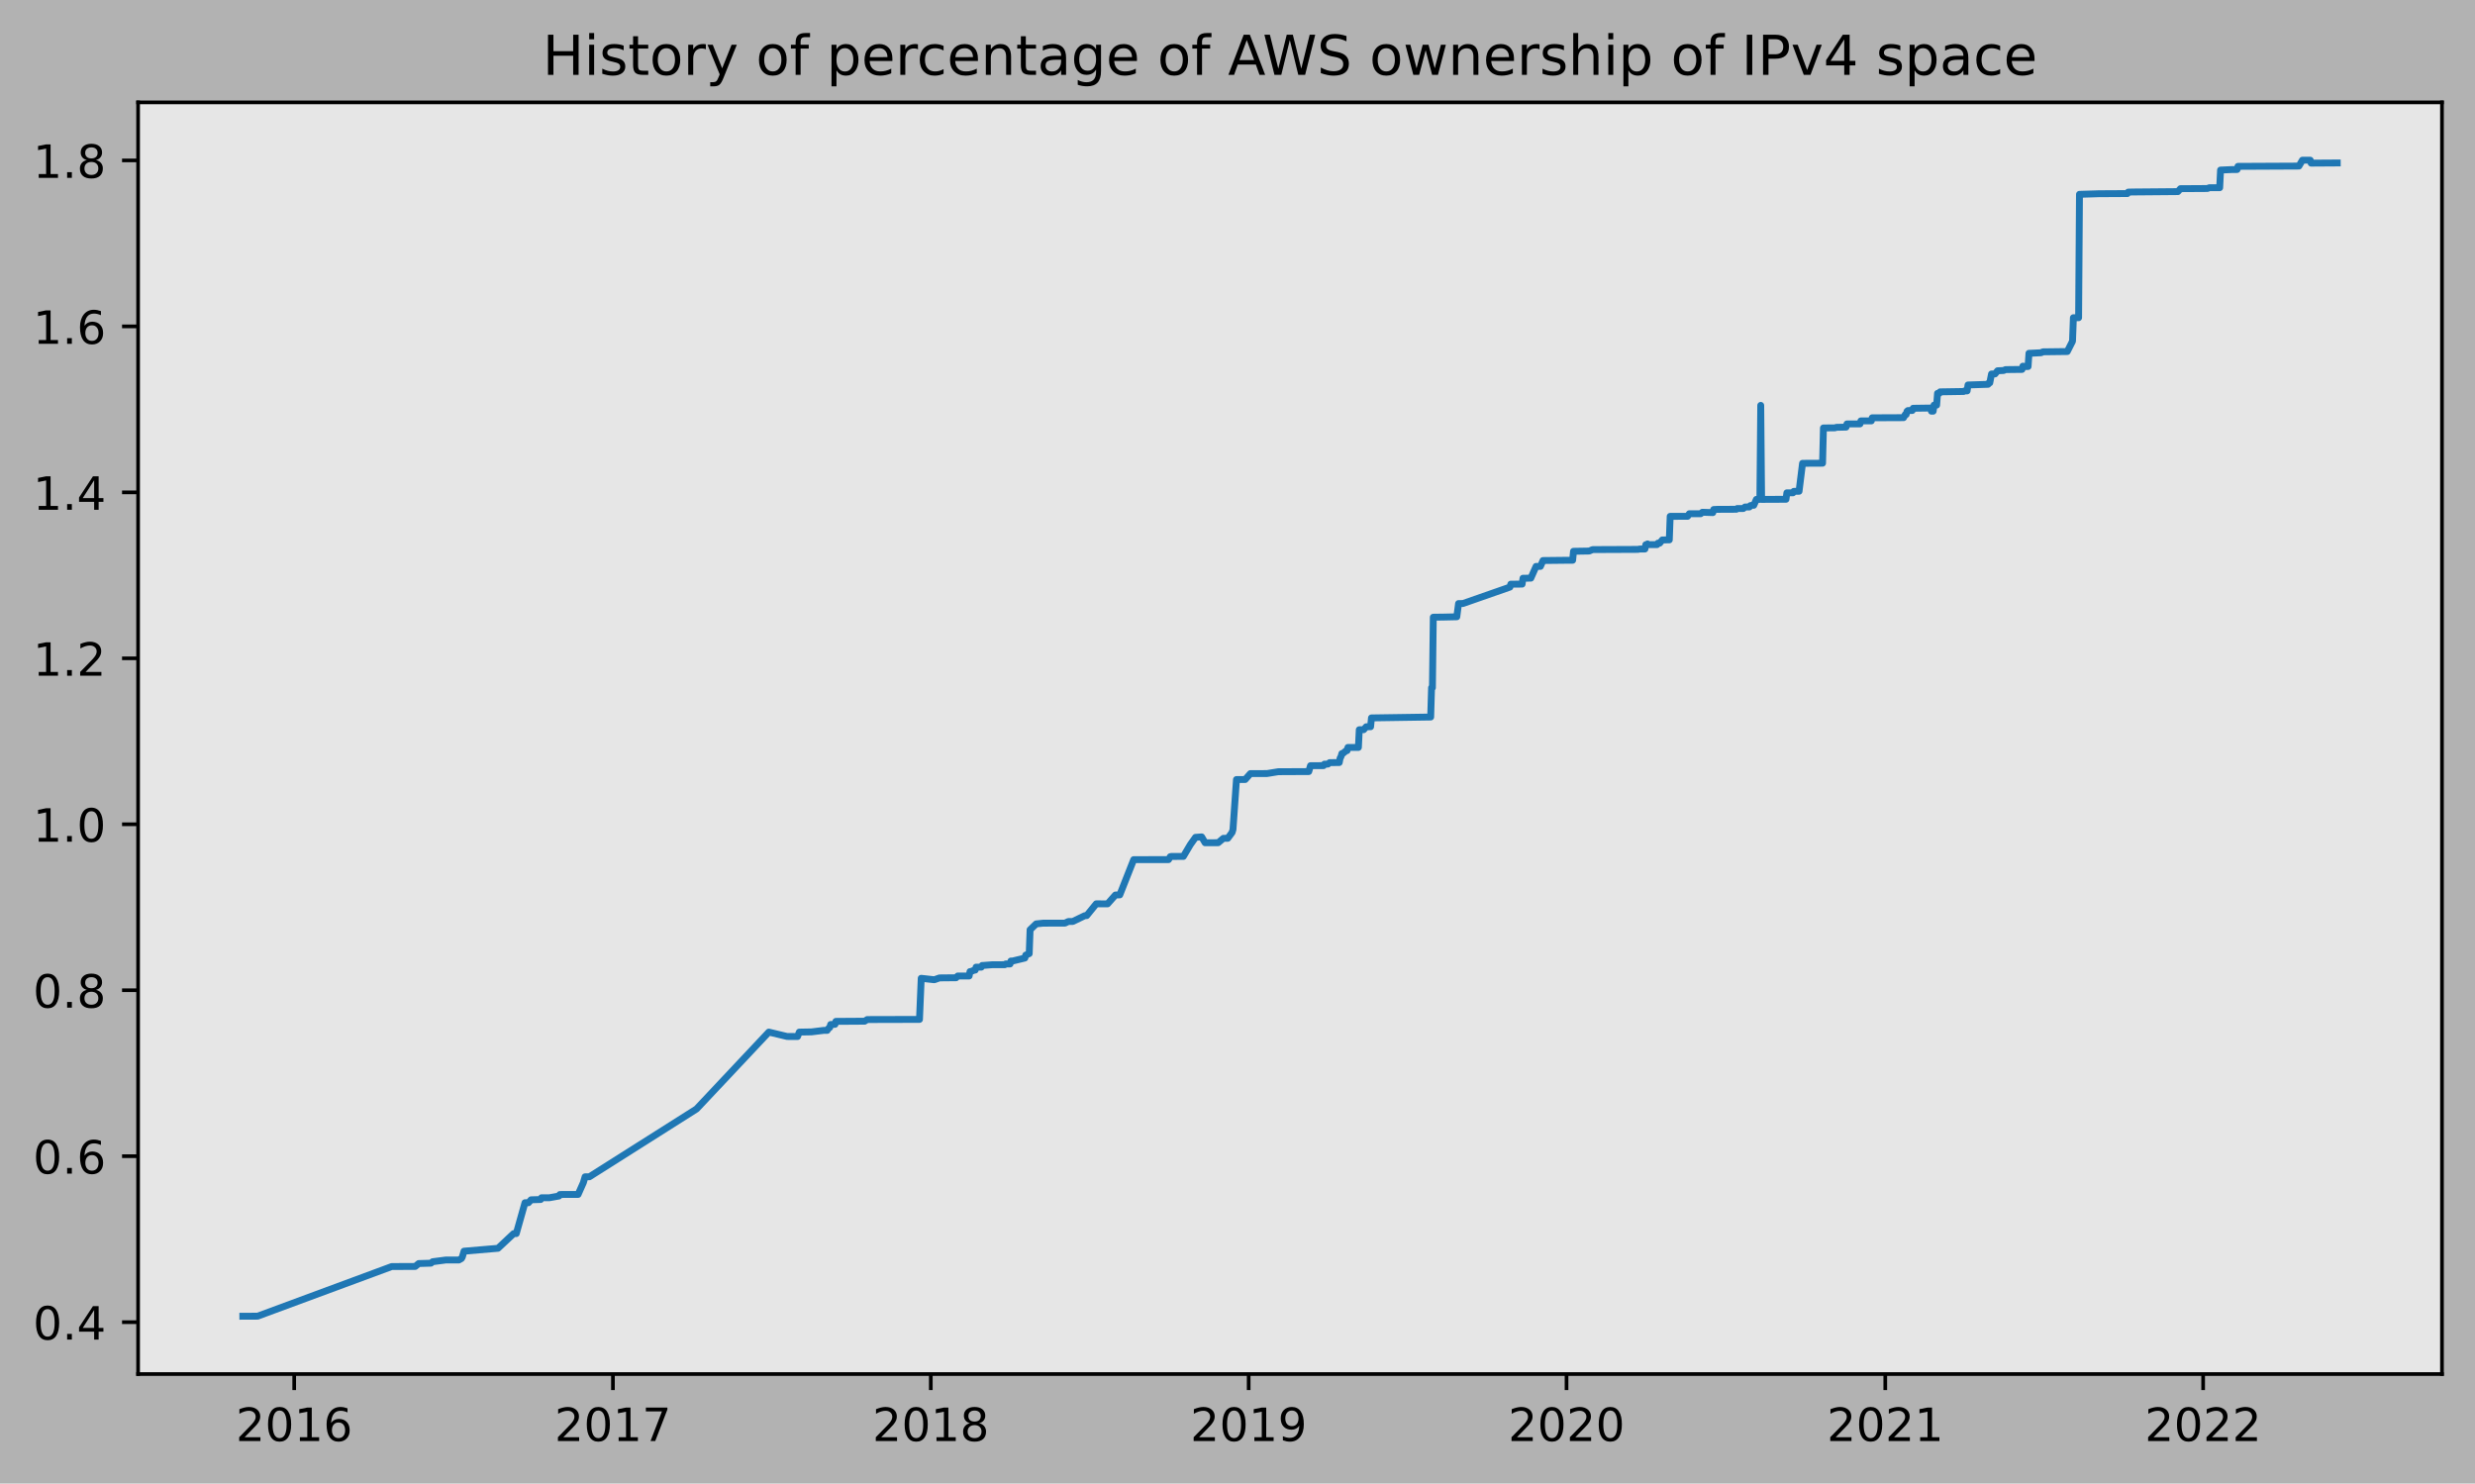
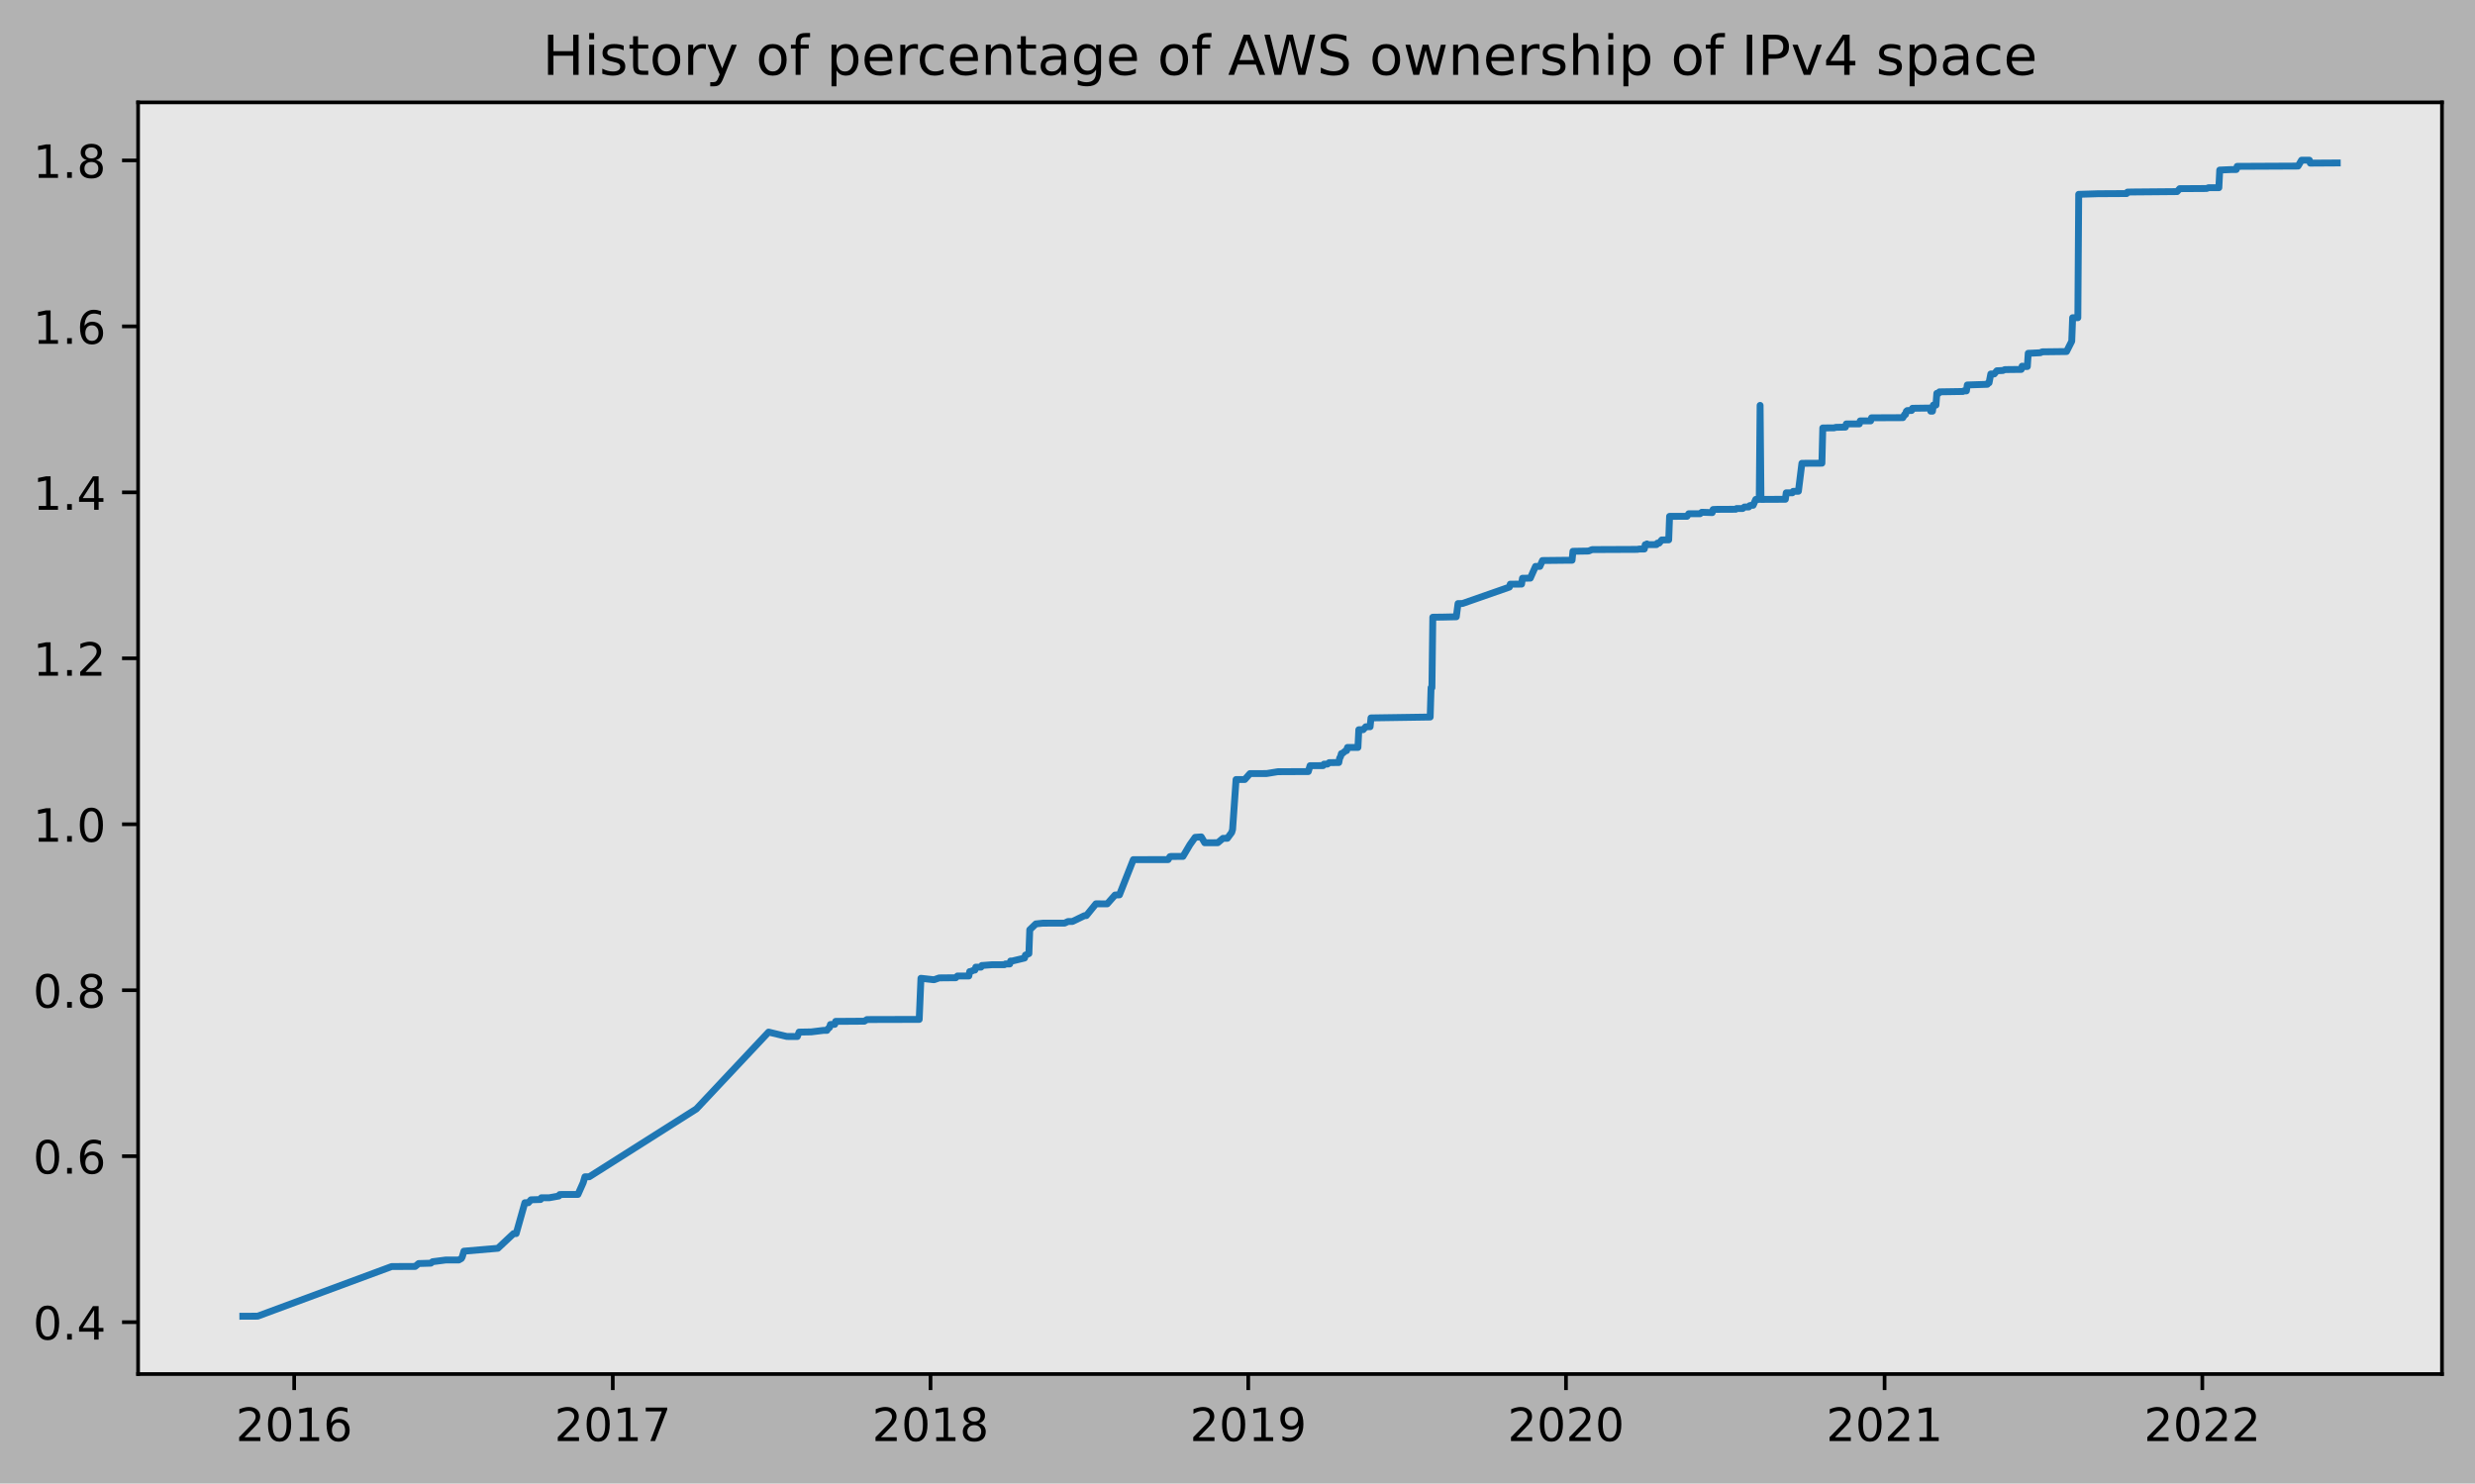
<svg xmlns="http://www.w3.org/2000/svg" xmlns:xlink="http://www.w3.org/1999/xlink" height="323.396pt" version="1.1" viewBox="0 0 539.503 323.396" width="539.503pt">
  <defs>
    <style type="text/css">
*{stroke-linecap:butt;stroke-linejoin:round;}
  </style>
  </defs>
  <g id="figure_1">
    <g id="patch_1">
      <path d="M 0 323.396  L 539.503 323.396  L 539.503 0  L 0 0  z " style="fill:#b2b2b2;" />
    </g>
    <g id="axes_1">
      <g id="patch_2">
        <path d="M 30.103 299.518  L 532.303 299.518  L 532.303 22.318  L 30.103 22.318  z " style="fill:#e6e6e6;" />
      </g>
      <g id="matplotlib.axis_1">
        <g id="xtick_1">
          <g id="line2d_1">
            <defs>
-               <path d="M 0 0  L 0 3.5  " id="mfa8526624d" style="stroke:#000000;stroke-width:0.8;" />
-             </defs>
-             <g>
-               <use style="stroke:#000000;stroke-width:0.8;" x="64.13" xlink:href="#mfa8526624d" y="299.518" />
+               <path d="M 0 0  L 0 3.5  " id="m251690d4a6" style="stroke:#000000;stroke-width:0.8;" />
+             </defs>
+             <g>
+               <use style="stroke:#000000;stroke-width:0.8;" x="64.126" xlink:href="#m251690d4a6" y="299.518" />
            </g>
          </g>
          <g id="text_1">
            <defs>
              <path d="M 19.188 8.297  L 53.609 8.297  L 53.609 0  L 7.328 0  L 7.328 8.297  Q 12.938 14.109 22.625 23.891  Q 32.328 33.688 34.812 36.531  Q 39.547 41.844 41.422 45.531  Q 43.312 49.219 43.312 52.781  Q 43.312 58.594 39.234 62.25  Q 35.156 65.922 28.609 65.922  Q 23.969 65.922 18.812 64.312  Q 13.672 62.703 7.812 59.422  L 7.812 69.391  Q 13.766 71.781 18.938 73  Q 24.125 74.219 28.422 74.219  Q 39.75 74.219 46.484 68.547  Q 53.219 62.891 53.219 53.422  Q 53.219 48.922 51.531 44.891  Q 49.859 40.875 45.406 35.406  Q 44.188 33.984 37.641 27.219  Q 31.109 20.453 19.188 8.297  z " id="DejaVuSans-50" />
              <path d="M 31.781 66.406  Q 24.172 66.406 20.328 58.906  Q 16.5 51.422 16.5 36.375  Q 16.5 21.391 20.328 13.891  Q 24.172 6.391 31.781 6.391  Q 39.453 6.391 43.281 13.891  Q 47.125 21.391 47.125 36.375  Q 47.125 51.422 43.281 58.906  Q 39.453 66.406 31.781 66.406  z M 31.781 74.219  Q 44.047 74.219 50.516 64.516  Q 56.984 54.828 56.984 36.375  Q 56.984 17.969 50.516 8.266  Q 44.047 -1.422 31.781 -1.422  Q 19.531 -1.422 13.062 8.266  Q 6.594 17.969 6.594 36.375  Q 6.594 54.828 13.062 64.516  Q 19.531 74.219 31.781 74.219  z " id="DejaVuSans-48" />
              <path d="M 12.406 8.297  L 28.516 8.297  L 28.516 63.922  L 10.984 60.406  L 10.984 69.391  L 28.422 72.906  L 38.281 72.906  L 38.281 8.297  L 54.391 8.297  L 54.391 0  L 12.406 0  z " id="DejaVuSans-49" />
              <path d="M 33.016 40.375  Q 26.375 40.375 22.484 35.828  Q 18.609 31.297 18.609 23.391  Q 18.609 15.531 22.484 10.953  Q 26.375 6.391 33.016 6.391  Q 39.656 6.391 43.531 10.953  Q 47.406 15.531 47.406 23.391  Q 47.406 31.297 43.531 35.828  Q 39.656 40.375 33.016 40.375  z M 52.594 71.297  L 52.594 62.312  Q 48.875 64.062 45.094 64.984  Q 41.312 65.922 37.594 65.922  Q 27.828 65.922 22.672 59.328  Q 17.531 52.734 16.797 39.406  Q 19.672 43.656 24.016 45.922  Q 28.375 48.188 33.594 48.188  Q 44.578 48.188 50.953 41.516  Q 57.328 34.859 57.328 23.391  Q 57.328 12.156 50.688 5.359  Q 44.047 -1.422 33.016 -1.422  Q 20.359 -1.422 13.672 8.266  Q 6.984 17.969 6.984 36.375  Q 6.984 53.656 15.188 63.938  Q 23.391 74.219 37.203 74.219  Q 40.922 74.219 44.703 73.484  Q 48.484 72.75 52.594 71.297  z " id="DejaVuSans-54" />
            </defs>
-             <g transform="translate(51.40547 314.1166)scale(0.1 -0.1)">
+             <g transform="translate(51.40082 314.1166)scale(0.1 -0.1)">
              <use xlink:href="#DejaVuSans-50" />
              <use x="63.623" xlink:href="#DejaVuSans-48" />
              <use x="127.246" xlink:href="#DejaVuSans-49" />
              <use x="190.869" xlink:href="#DejaVuSans-54" />
            </g>
          </g>
        </g>
        <g id="xtick_2">
          <g id="line2d_2">
            <g>
-               <use style="stroke:#000000;stroke-width:0.8;" x="133.609" xlink:href="#mfa8526624d" y="299.518" />
+               <use style="stroke:#000000;stroke-width:0.8;" x="133.575" xlink:href="#m251690d4a6" y="299.518" />
            </g>
          </g>
          <g id="text_2">
            <defs>
              <path d="M 8.203 72.906  L 55.078 72.906  L 55.078 68.703  L 28.609 0  L 18.312 0  L 43.219 64.594  L 8.203 64.594  z " id="DejaVuSans-55" />
            </defs>
-             <g transform="translate(120.8839 314.1166)scale(0.1 -0.1)">
+             <g transform="translate(120.8504 314.1166)scale(0.1 -0.1)">
              <use xlink:href="#DejaVuSans-50" />
              <use x="63.623" xlink:href="#DejaVuSans-48" />
              <use x="127.246" xlink:href="#DejaVuSans-49" />
              <use x="190.869" xlink:href="#DejaVuSans-55" />
            </g>
          </g>
        </g>
        <g id="xtick_3">
          <g id="line2d_3">
            <g>
-               <use style="stroke:#000000;stroke-width:0.8;" x="202.898" xlink:href="#mfa8526624d" y="299.518" />
+               <use style="stroke:#000000;stroke-width:0.8;" x="202.835" xlink:href="#m251690d4a6" y="299.518" />
            </g>
          </g>
          <g id="text_3">
            <defs>
              <path d="M 31.781 34.625  Q 24.75 34.625 20.719 30.859  Q 16.703 27.094 16.703 20.516  Q 16.703 13.922 20.719 10.156  Q 24.75 6.391 31.781 6.391  Q 38.812 6.391 42.859 10.172  Q 46.922 13.969 46.922 20.516  Q 46.922 27.094 42.891 30.859  Q 38.875 34.625 31.781 34.625  z M 21.922 38.812  Q 15.578 40.375 12.031 44.719  Q 8.5 49.078 8.5 55.328  Q 8.5 64.062 14.719 69.141  Q 20.953 74.219 31.781 74.219  Q 42.672 74.219 48.875 69.141  Q 55.078 64.062 55.078 55.328  Q 55.078 49.078 51.531 44.719  Q 48 40.375 41.703 38.812  Q 48.828 37.156 52.797 32.312  Q 56.781 27.484 56.781 20.516  Q 56.781 9.906 50.312 4.234  Q 43.844 -1.422 31.781 -1.422  Q 19.734 -1.422 13.25 4.234  Q 6.781 9.906 6.781 20.516  Q 6.781 27.484 10.781 32.312  Q 14.797 37.156 21.922 38.812  z M 18.312 54.391  Q 18.312 48.734 21.844 45.562  Q 25.391 42.391 31.781 42.391  Q 38.141 42.391 41.719 45.562  Q 45.312 48.734 45.312 54.391  Q 45.312 60.062 41.719 63.234  Q 38.141 66.406 31.781 66.406  Q 25.391 66.406 21.844 63.234  Q 18.312 60.062 18.312 54.391  z " id="DejaVuSans-56" />
            </defs>
-             <g transform="translate(190.1725 314.1166)scale(0.1 -0.1)">
+             <g transform="translate(190.1102 314.1166)scale(0.1 -0.1)">
              <use xlink:href="#DejaVuSans-50" />
              <use x="63.623" xlink:href="#DejaVuSans-48" />
              <use x="127.246" xlink:href="#DejaVuSans-49" />
              <use x="190.869" xlink:href="#DejaVuSans-56" />
            </g>
          </g>
        </g>
        <g id="xtick_4">
          <g id="line2d_4">
            <g>
-               <use style="stroke:#000000;stroke-width:0.8;" x="272.186" xlink:href="#mfa8526624d" y="299.518" />
+               <use style="stroke:#000000;stroke-width:0.8;" x="272.095" xlink:href="#m251690d4a6" y="299.518" />
            </g>
          </g>
          <g id="text_4">
            <defs>
              <path d="M 10.984 1.516  L 10.984 10.5  Q 14.703 8.734 18.5 7.812  Q 22.312 6.891 25.984 6.891  Q 35.75 6.891 40.891 13.453  Q 46.047 20.016 46.781 33.406  Q 43.953 29.203 39.594 26.953  Q 35.25 24.703 29.984 24.703  Q 19.047 24.703 12.672 31.312  Q 6.297 37.938 6.297 49.422  Q 6.297 60.641 12.938 67.422  Q 19.578 74.219 30.609 74.219  Q 43.266 74.219 49.922 64.516  Q 56.594 54.828 56.594 36.375  Q 56.594 19.141 48.406 8.859  Q 40.234 -1.422 26.422 -1.422  Q 22.703 -1.422 18.891 -0.688  Q 15.094 0.047 10.984 1.516  z M 30.609 32.422  Q 37.25 32.422 41.125 36.953  Q 45.016 41.5 45.016 49.422  Q 45.016 57.281 41.125 61.844  Q 37.25 66.406 30.609 66.406  Q 23.969 66.406 20.094 61.844  Q 16.219 57.281 16.219 49.422  Q 16.219 41.5 20.094 36.953  Q 23.969 32.422 30.609 32.422  z " id="DejaVuSans-57" />
            </defs>
-             <g transform="translate(259.4611 314.1166)scale(0.1 -0.1)">
+             <g transform="translate(259.37 314.1166)scale(0.1 -0.1)">
              <use xlink:href="#DejaVuSans-50" />
              <use x="63.623" xlink:href="#DejaVuSans-48" />
              <use x="127.246" xlink:href="#DejaVuSans-49" />
              <use x="190.869" xlink:href="#DejaVuSans-57" />
            </g>
          </g>
        </g>
        <g id="xtick_5">
          <g id="line2d_5">
            <g>
-               <use style="stroke:#000000;stroke-width:0.8;" x="341.475" xlink:href="#mfa8526624d" y="299.518" />
+               <use style="stroke:#000000;stroke-width:0.8;" x="341.355" xlink:href="#m251690d4a6" y="299.518" />
            </g>
          </g>
          <g id="text_5">
-             <g transform="translate(328.7497 314.1166)scale(0.1 -0.1)">
+             <g transform="translate(328.6298 314.1166)scale(0.1 -0.1)">
              <use xlink:href="#DejaVuSans-50" />
              <use x="63.623" xlink:href="#DejaVuSans-48" />
              <use x="127.246" xlink:href="#DejaVuSans-50" />
              <use x="190.869" xlink:href="#DejaVuSans-48" />
            </g>
          </g>
        </g>
        <g id="xtick_6">
          <g id="line2d_6">
            <g>
-               <use style="stroke:#000000;stroke-width:0.8;" x="410.953" xlink:href="#mfa8526624d" y="299.518" />
+               <use style="stroke:#000000;stroke-width:0.8;" x="410.804" xlink:href="#m251690d4a6" y="299.518" />
            </g>
          </g>
          <g id="text_6">
-             <g transform="translate(398.2282 314.1166)scale(0.1 -0.1)">
+             <g transform="translate(398.0793 314.1166)scale(0.1 -0.1)">
              <use xlink:href="#DejaVuSans-50" />
              <use x="63.623" xlink:href="#DejaVuSans-48" />
              <use x="127.246" xlink:href="#DejaVuSans-50" />
              <use x="190.869" xlink:href="#DejaVuSans-49" />
            </g>
          </g>
        </g>
        <g id="xtick_7">
          <g id="line2d_7">
            <g>
-               <use style="stroke:#000000;stroke-width:0.8;" x="480.242" xlink:href="#mfa8526624d" y="299.518" />
+               <use style="stroke:#000000;stroke-width:0.8;" x="480.064" xlink:href="#m251690d4a6" y="299.518" />
            </g>
          </g>
          <g id="text_7">
-             <g transform="translate(467.5168 314.1166)scale(0.1 -0.1)">
+             <g transform="translate(467.3392 314.1166)scale(0.1 -0.1)">
              <use xlink:href="#DejaVuSans-50" />
              <use x="63.623" xlink:href="#DejaVuSans-48" />
              <use x="127.246" xlink:href="#DejaVuSans-50" />
              <use x="190.869" xlink:href="#DejaVuSans-50" />
            </g>
          </g>
        </g>
      </g>
      <g id="matplotlib.axis_2">
        <g id="ytick_1">
          <g id="line2d_8">
            <defs>
-               <path d="M 0 0  L -3.5 0  " id="m555178a9eb" style="stroke:#000000;stroke-width:0.8;" />
-             </defs>
-             <g>
-               <use style="stroke:#000000;stroke-width:0.8;" x="30.103" xlink:href="#m555178a9eb" y="288.206" />
+               <path d="M 0 0  L -3.5 0  " id="mfcbf68ba7b" style="stroke:#000000;stroke-width:0.8;" />
+             </defs>
+             <g>
+               <use style="stroke:#000000;stroke-width:0.8;" x="30.103" xlink:href="#mfcbf68ba7b" y="288.206" />
            </g>
          </g>
          <g id="text_8">
            <defs>
              <path d="M 10.688 12.406  L 21 12.406  L 21 0  L 10.688 0  z " id="DejaVuSans-46" />
              <path d="M 37.797 64.312  L 12.891 25.391  L 37.797 25.391  z M 35.203 72.906  L 47.609 72.906  L 47.609 25.391  L 58.016 25.391  L 58.016 17.188  L 47.609 17.188  L 47.609 0  L 37.797 0  L 37.797 17.188  L 4.891 17.188  L 4.891 26.703  z " id="DejaVuSans-52" />
            </defs>
            <g transform="translate(7.2 292.0048)scale(0.1 -0.1)">
              <use xlink:href="#DejaVuSans-48" />
              <use x="63.623" xlink:href="#DejaVuSans-46" />
              <use x="95.41" xlink:href="#DejaVuSans-52" />
            </g>
          </g>
        </g>
        <g id="ytick_2">
          <g id="line2d_9">
            <g>
-               <use style="stroke:#000000;stroke-width:0.8;" x="30.103" xlink:href="#m555178a9eb" y="252.029" />
+               <use style="stroke:#000000;stroke-width:0.8;" x="30.103" xlink:href="#mfcbf68ba7b" y="252.029" />
            </g>
          </g>
          <g id="text_9">
            <g transform="translate(7.2 255.8282)scale(0.1 -0.1)">
              <use xlink:href="#DejaVuSans-48" />
              <use x="63.623" xlink:href="#DejaVuSans-46" />
              <use x="95.41" xlink:href="#DejaVuSans-54" />
            </g>
          </g>
        </g>
        <g id="ytick_3">
          <g id="line2d_10">
            <g>
-               <use style="stroke:#000000;stroke-width:0.8;" x="30.103" xlink:href="#m555178a9eb" y="215.852" />
+               <use style="stroke:#000000;stroke-width:0.8;" x="30.103" xlink:href="#mfcbf68ba7b" y="215.852" />
            </g>
          </g>
          <g id="text_10">
            <g transform="translate(7.2 219.6516)scale(0.1 -0.1)">
              <use xlink:href="#DejaVuSans-48" />
              <use x="63.623" xlink:href="#DejaVuSans-46" />
              <use x="95.41" xlink:href="#DejaVuSans-56" />
            </g>
          </g>
        </g>
        <g id="ytick_4">
          <g id="line2d_11">
            <g>
-               <use style="stroke:#000000;stroke-width:0.8;" x="30.103" xlink:href="#m555178a9eb" y="179.676" />
+               <use style="stroke:#000000;stroke-width:0.8;" x="30.103" xlink:href="#mfcbf68ba7b" y="179.676" />
            </g>
          </g>
          <g id="text_11">
            <g transform="translate(7.2 183.475)scale(0.1 -0.1)">
              <use xlink:href="#DejaVuSans-49" />
              <use x="63.623" xlink:href="#DejaVuSans-46" />
              <use x="95.41" xlink:href="#DejaVuSans-48" />
            </g>
          </g>
        </g>
        <g id="ytick_5">
          <g id="line2d_12">
            <g>
-               <use style="stroke:#000000;stroke-width:0.8;" x="30.103" xlink:href="#m555178a9eb" y="143.499" />
+               <use style="stroke:#000000;stroke-width:0.8;" x="30.103" xlink:href="#mfcbf68ba7b" y="143.499" />
            </g>
          </g>
          <g id="text_12">
            <g transform="translate(7.2 147.2984)scale(0.1 -0.1)">
              <use xlink:href="#DejaVuSans-49" />
              <use x="63.623" xlink:href="#DejaVuSans-46" />
              <use x="95.41" xlink:href="#DejaVuSans-50" />
            </g>
          </g>
        </g>
        <g id="ytick_6">
          <g id="line2d_13">
            <g>
-               <use style="stroke:#000000;stroke-width:0.8;" x="30.103" xlink:href="#m555178a9eb" y="107.323" />
+               <use style="stroke:#000000;stroke-width:0.8;" x="30.103" xlink:href="#mfcbf68ba7b" y="107.323" />
            </g>
          </g>
          <g id="text_13">
            <g transform="translate(7.2 111.1218)scale(0.1 -0.1)">
              <use xlink:href="#DejaVuSans-49" />
              <use x="63.623" xlink:href="#DejaVuSans-46" />
              <use x="95.41" xlink:href="#DejaVuSans-52" />
            </g>
          </g>
        </g>
        <g id="ytick_7">
          <g id="line2d_14">
            <g>
-               <use style="stroke:#000000;stroke-width:0.8;" x="30.103" xlink:href="#m555178a9eb" y="71.146" />
+               <use style="stroke:#000000;stroke-width:0.8;" x="30.103" xlink:href="#mfcbf68ba7b" y="71.146" />
            </g>
          </g>
          <g id="text_14">
            <g transform="translate(7.2 74.94515)scale(0.1 -0.1)">
              <use xlink:href="#DejaVuSans-49" />
              <use x="63.623" xlink:href="#DejaVuSans-46" />
              <use x="95.41" xlink:href="#DejaVuSans-54" />
            </g>
          </g>
        </g>
        <g id="ytick_8">
          <g id="line2d_15">
            <g>
-               <use style="stroke:#000000;stroke-width:0.8;" x="30.103" xlink:href="#m555178a9eb" y="34.969" />
+               <use style="stroke:#000000;stroke-width:0.8;" x="30.103" xlink:href="#mfcbf68ba7b" y="34.969" />
            </g>
          </g>
          <g id="text_15">
            <g transform="translate(7.2 38.76854)scale(0.1 -0.1)">
              <use xlink:href="#DejaVuSans-49" />
              <use x="63.623" xlink:href="#DejaVuSans-46" />
              <use x="95.41" xlink:href="#DejaVuSans-56" />
            </g>
          </g>
        </g>
      </g>
      <g id="line2d_16">
-         <path clip-path="url(#p6ac9ff101d)" d="M 52.93 286.918  L 56.158 286.904  L 85.392 276.084  L 90.517 276.06  L 91.276 275.43  L 93.934 275.35  L 94.314 275.031  L 97.161 274.66  L 100.009 274.662  L 100.578 274.342  L 100.768 274.022  L 101.148 272.736  L 108.551 272.106  L 111.968 268.903  L 112.538 268.9  L 114.436 262.176  L 115.195 262.176  L 115.765 261.536  L 117.853 261.472  L 118.043 261.089  L 119.751 261.089  L 121.839 260.713  L 122.029 260.393  L 122.409 260.378  L 126.016 260.366  L 127.155 257.805  L 127.534 256.524  L 128.483 256.514  L 151.833 241.734  L 167.589 224.977  L 171.575 225.934  L 173.853 225.941  L 174.233 224.98  L 176.891 224.933  L 179.548 224.606  L 180.308 224.606  L 180.497 224.285  L 180.877 223.965  L 181.067 223.325  L 182.016 223.285  L 182.206 222.644  L 188.47 222.603  L 189.04 222.243  L 200.43 222.213  L 200.809 213.248  L 203.657 213.568  L 204.796 213.166  L 208.403 213.131  L 208.782 212.746  L 211.25 212.747  L 211.44 211.786  L 211.63 211.784  L 212.389 211.462  L 212.579 211.461  L 212.769 210.821  L 213.908 210.82  L 214.098 210.453  L 214.287 210.451  L 216.376 210.287  L 219.033 210.286  L 219.223 210.126  L 220.172 210.125  L 220.362 209.484  L 220.742 209.479  L 223.399 208.839  L 223.589 208.198  L 224.349 207.878  L 224.538 202.675  L 225.867 201.394  L 227.386 201.234  L 232.132 201.228  L 232.891 200.868  L 233.84 200.868  L 236.498 199.587  L 236.877 199.583  L 238.966 197.02  L 241.433 197.024  L 243.142 195.098  L 244.091 195.071  L 247.128 187.384  L 254.722 187.38  L 255.101 186.739  L 255.291 186.689  L 257.949 186.686  L 259.467 184.124  L 260.606 182.523  L 261.935 182.427  L 262.695 183.708  L 265.542 183.696  L 266.681 182.736  L 267.63 182.734  L 268.579 181.454  L 268.769 180.808  L 269.528 169.922  L 271.427 169.917  L 272.566 168.631  L 276.173 168.62  L 278.64 168.219  L 285.285 168.187  L 285.664 166.905  L 288.512 166.891  L 288.701 166.571  L 289.461 166.559  L 289.84 166.239  L 291.929 166.222  L 292.118 165.261  L 292.308 164.941  L 292.498 164.265  L 292.688 164.264  L 293.447 163.624  L 293.637 163.624  L 293.827 162.93  L 296.105 162.926  L 296.295 159.069  L 297.244 159.063  L 297.813 158.421  L 298.763 158.415  L 298.952 156.492  L 311.861 156.299  L 312.051 149.91  L 312.241 149.91  L 312.43 134.541  L 314.708 134.512  L 317.556 134.447  L 317.936 131.565  L 318.885 131.559  L 329.136 127.976  L 329.325 127.336  L 331.793 127.326  L 331.983 126.045  L 333.692 126.028  L 334.831 123.466  L 335.78 123.465  L 336.349 122.184  L 341.665 122.127  L 342.804 122.122  L 342.993 120.172  L 346.41 120.117  L 347.17 119.802  L 357.041 119.759  L 357.421 119.679  L 358.56 119.674  L 358.749 118.734  L 358.939 118.734  L 359.129 118.566  L 359.319 118.723  L 361.217 118.711  L 361.407 118.392  L 361.787 118.391  L 362.356 117.698  L 363.875 117.682  L 364.065 112.556  L 367.861 112.548  L 368.241 111.987  L 370.709 111.985  L 371.088 111.665  L 373.366 111.74  L 373.556 111.065  L 374.316 111.031  L 378.492 111.01  L 378.682 110.849  L 380.011 110.844  L 380.39 110.515  L 381.339 110.511  L 381.529 110.221  L 381.909 110.141  L 382.289 110.141  L 382.858 108.86  L 383.617 108.86  L 383.807 88.366  L 383.997 108.859  L 389.312 108.834  L 389.502 107.426  L 390.831 107.426  L 391.021 107.104  L 392.16 107.087  L 392.919 100.993  L 397.285 100.97  L 397.475 93.286  L 399.943 93.263  L 400.323 93.15  L 402.411 93.103  L 402.601 92.412  L 405.448 92.4  L 405.638 91.749  L 407.916 91.745  L 408.106 91.072  L 414.94 91.042  L 415.319 90.357  L 415.509 90.357  L 415.699 89.66  L 415.889 89.498  L 416.838 89.479  L 417.028 88.999  L 420.824 88.945  L 421.014 89.634  L 421.394 89.632  L 421.584 88.304  L 422.153 88.304  L 422.343 85.743  L 422.723 85.74  L 422.913 85.416  L 428.038 85.337  L 428.228 85.209  L 428.797 85.208  L 428.987 83.916  L 433.353 83.775  L 433.543 83.454  L 433.733 83.452  L 434.113 81.521  L 434.872 81.512  L 435.441 80.821  L 436.77 80.759  L 437.15 80.568  L 440.757 80.527  L 440.947 79.821  L 441.516 79.899  L 442.086 79.894  L 442.275 77.011  L 442.845 76.993  L 444.933 76.891  L 445.313 76.691  L 450.628 76.627  L 451.767 74.38  L 451.957 69.257  L 453.096 69.256  L 453.286 42.359  L 456.703 42.255  L 457.462 42.228  L 462.777 42.198  L 463.726 42.196  L 463.916 41.876  L 464.865 41.85  L 474.357 41.769  L 474.737 41.767  L 475.306 41.126  L 481.191 41.091  L 481.571 40.921  L 483.849 40.914  L 484.038 37.071  L 486.506 36.962  L 487.645 36.95  L 487.835 36.264  L 501.123 36.201  L 501.883 34.92  L 503.591 34.918  L 503.781 35.559  L 509.476 35.523  L 509.476 35.523  " style="fill:none;stroke:#1f77b4;stroke-linecap:square;stroke-width:1.5;" />
+         <path clip-path="url(#p17fc7804da)" d="M 52.93 286.918  L 56.156 286.904  L 85.378 276.084  L 90.501 276.06  L 91.26 275.43  L 93.917 275.35  L 94.297 275.031  L 97.143 274.66  L 99.989 274.662  L 100.558 274.342  L 100.748 274.022  L 101.128 272.736  L 108.528 272.106  L 111.944 268.903  L 112.513 268.9  L 114.41 262.176  L 115.169 262.176  L 115.739 261.536  L 117.826 261.472  L 118.016 261.089  L 119.723 261.089  L 121.811 260.713  L 122 260.393  L 122.38 260.378  L 125.985 260.366  L 127.124 257.805  L 127.503 256.524  L 128.452 256.514  L 151.792 241.734  L 167.541 224.977  L 171.526 225.934  L 173.803 225.941  L 174.182 224.98  L 176.839 224.933  L 179.496 224.606  L 180.255 224.606  L 180.444 224.285  L 180.824 223.965  L 181.014 223.325  L 181.962 223.285  L 182.152 222.644  L 188.414 222.603  L 188.983 222.243  L 200.368 222.213  L 200.748 213.248  L 203.594 213.568  L 204.733 213.166  L 208.338 213.131  L 208.718 212.746  L 211.184 212.747  L 211.374 211.786  L 211.564 211.784  L 212.323 211.462  L 212.513 211.461  L 212.702 210.821  L 213.841 210.82  L 214.031 210.453  L 214.22 210.451  L 216.308 210.287  L 218.964 210.286  L 219.154 210.126  L 220.103 210.125  L 220.292 209.484  L 220.672 209.479  L 223.328 208.839  L 223.518 208.198  L 224.277 207.878  L 224.467 202.675  L 225.795 201.394  L 227.313 201.234  L 232.057 201.228  L 232.816 200.868  L 233.765 200.868  L 236.421 199.587  L 236.801 199.583  L 238.888 197.02  L 241.355 197.024  L 243.063 195.098  L 244.012 195.071  L 247.048 187.384  L 254.638 187.38  L 255.017 186.739  L 255.207 186.689  L 257.864 186.686  L 259.382 184.124  L 260.52 182.523  L 261.848 182.427  L 262.607 183.708  L 265.454 183.696  L 266.592 182.736  L 267.541 182.734  L 268.49 181.454  L 268.679 180.808  L 269.438 169.922  L 271.336 169.917  L 272.474 168.631  L 276.08 168.62  L 278.547 168.219  L 285.188 168.187  L 285.567 166.905  L 288.414 166.891  L 288.603 166.571  L 289.362 166.559  L 289.742 166.239  L 291.829 166.222  L 292.019 165.261  L 292.209 164.941  L 292.399 164.265  L 292.588 164.264  L 293.347 163.624  L 293.537 163.624  L 293.727 162.93  L 296.004 162.926  L 296.194 159.069  L 297.142 159.063  L 297.712 158.421  L 298.66 158.415  L 298.85 156.492  L 311.753 156.299  L 311.943 149.91  L 312.133 149.91  L 312.323 134.541  L 314.6 134.512  L 317.446 134.447  L 317.825 131.565  L 318.774 131.559  L 329.021 127.976  L 329.211 127.336  L 331.677 127.326  L 331.867 126.045  L 333.575 126.028  L 334.713 123.466  L 335.662 123.465  L 336.231 122.184  L 341.545 122.127  L 342.683 122.122  L 342.873 120.172  L 346.288 120.117  L 347.047 119.802  L 356.915 119.759  L 357.294 119.679  L 358.433 119.674  L 358.622 118.734  L 358.812 118.734  L 359.002 118.566  L 359.192 118.723  L 361.089 118.711  L 361.279 118.392  L 361.658 118.391  L 362.228 117.698  L 363.746 117.682  L 363.935 112.556  L 367.73 112.548  L 368.11 111.987  L 370.577 111.985  L 370.956 111.665  L 373.233 111.74  L 373.423 111.065  L 374.182 111.031  L 378.357 111.01  L 378.546 110.849  L 379.875 110.844  L 380.254 110.515  L 381.203 110.511  L 381.393 110.221  L 381.772 110.141  L 382.152 110.141  L 382.721 108.86  L 383.48 108.86  L 383.67 88.366  L 383.859 108.859  L 389.173 108.834  L 389.362 107.426  L 390.691 107.426  L 390.88 107.104  L 392.019 107.087  L 392.778 100.993  L 397.142 100.97  L 397.332 93.286  L 399.799 93.263  L 400.178 93.15  L 402.265 93.103  L 402.455 92.412  L 405.302 92.4  L 405.491 91.749  L 407.768 91.745  L 407.958 91.072  L 414.789 91.042  L 415.169 90.357  L 415.358 90.357  L 415.548 89.66  L 415.738 89.498  L 416.687 89.479  L 416.876 88.999  L 420.671 88.945  L 420.861 89.634  L 421.241 89.632  L 421.431 88.304  L 422 88.304  L 422.19 85.743  L 422.569 85.74  L 422.759 85.416  L 427.882 85.337  L 428.072 85.209  L 428.641 85.208  L 428.831 83.916  L 433.195 83.775  L 433.385 83.454  L 433.575 83.452  L 433.954 81.521  L 434.713 81.512  L 435.282 80.821  L 436.611 80.759  L 436.99 80.568  L 440.596 80.527  L 440.785 79.821  L 441.355 79.899  L 441.924 79.894  L 442.114 77.011  L 442.683 76.993  L 444.77 76.891  L 445.15 76.691  L 450.463 76.627  L 451.601 74.38  L 451.791 69.257  L 452.929 69.256  L 453.119 42.359  L 456.535 42.255  L 457.294 42.228  L 462.607 42.198  L 463.556 42.196  L 463.745 41.876  L 464.694 41.85  L 474.182 41.769  L 474.561 41.767  L 475.131 41.126  L 481.013 41.091  L 481.392 40.921  L 483.669 40.914  L 483.859 37.071  L 486.326 36.962  L 487.465 36.95  L 487.654 36.264  L 500.937 36.201  L 501.696 34.92  L 503.404 34.918  L 503.594 35.559  L 509.476 35.523  L 509.476 35.523  " style="fill:none;stroke:#1f77b4;stroke-linecap:square;stroke-width:1.5;" />
      </g>
      <g id="patch_3">
        <path d="M 30.103 299.518  L 30.103 22.318  " style="fill:none;stroke:#000000;stroke-linecap:square;stroke-linejoin:miter;stroke-width:0.8;" />
      </g>
      <g id="patch_4">
        <path d="M 532.303 299.518  L 532.303 22.318  " style="fill:none;stroke:#000000;stroke-linecap:square;stroke-linejoin:miter;stroke-width:0.8;" />
      </g>
      <g id="patch_5">
        <path d="M 30.103 299.518  L 532.303 299.518  " style="fill:none;stroke:#000000;stroke-linecap:square;stroke-linejoin:miter;stroke-width:0.8;" />
      </g>
      <g id="patch_6">
        <path d="M 30.103 22.318  L 532.303 22.318  " style="fill:none;stroke:#000000;stroke-linecap:square;stroke-linejoin:miter;stroke-width:0.8;" />
      </g>
      <g id="text_16">
        <defs>
          <path d="M 9.812 72.906  L 19.672 72.906  L 19.672 43.016  L 55.516 43.016  L 55.516 72.906  L 65.375 72.906  L 65.375 0  L 55.516 0  L 55.516 34.719  L 19.672 34.719  L 19.672 0  L 9.812 0  z " id="DejaVuSans-72" />
          <path d="M 9.422 54.688  L 18.406 54.688  L 18.406 0  L 9.422 0  z M 9.422 75.984  L 18.406 75.984  L 18.406 64.594  L 9.422 64.594  z " id="DejaVuSans-105" />
          <path d="M 44.281 53.078  L 44.281 44.578  Q 40.484 46.531 36.375 47.5  Q 32.281 48.484 27.875 48.484  Q 21.188 48.484 17.844 46.438  Q 14.5 44.391 14.5 40.281  Q 14.5 37.156 16.891 35.375  Q 19.281 33.594 26.516 31.984  L 29.594 31.297  Q 39.156 29.25 43.188 25.516  Q 47.219 21.781 47.219 15.094  Q 47.219 7.469 41.188 3.016  Q 35.156 -1.422 24.609 -1.422  Q 20.219 -1.422 15.453 -0.562  Q 10.688 0.297 5.422 2  L 5.422 11.281  Q 10.406 8.688 15.234 7.391  Q 20.062 6.109 24.812 6.109  Q 31.156 6.109 34.562 8.281  Q 37.984 10.453 37.984 14.406  Q 37.984 18.062 35.516 20.016  Q 33.062 21.969 24.703 23.781  L 21.578 24.516  Q 13.234 26.266 9.516 29.906  Q 5.812 33.547 5.812 39.891  Q 5.812 47.609 11.281 51.797  Q 16.75 56 26.812 56  Q 31.781 56 36.172 55.266  Q 40.578 54.547 44.281 53.078  z " id="DejaVuSans-115" />
          <path d="M 18.312 70.219  L 18.312 54.688  L 36.812 54.688  L 36.812 47.703  L 18.312 47.703  L 18.312 18.016  Q 18.312 11.328 20.141 9.422  Q 21.969 7.516 27.594 7.516  L 36.812 7.516  L 36.812 0  L 27.594 0  Q 17.188 0 13.234 3.875  Q 9.281 7.766 9.281 18.016  L 9.281 47.703  L 2.688 47.703  L 2.688 54.688  L 9.281 54.688  L 9.281 70.219  z " id="DejaVuSans-116" />
          <path d="M 30.609 48.391  Q 23.391 48.391 19.188 42.75  Q 14.984 37.109 14.984 27.297  Q 14.984 17.484 19.156 11.844  Q 23.344 6.203 30.609 6.203  Q 37.797 6.203 41.984 11.859  Q 46.188 17.531 46.188 27.297  Q 46.188 37.016 41.984 42.703  Q 37.797 48.391 30.609 48.391  z M 30.609 56  Q 42.328 56 49.016 48.375  Q 55.719 40.766 55.719 27.297  Q 55.719 13.875 49.016 6.219  Q 42.328 -1.422 30.609 -1.422  Q 18.844 -1.422 12.172 6.219  Q 5.516 13.875 5.516 27.297  Q 5.516 40.766 12.172 48.375  Q 18.844 56 30.609 56  z " id="DejaVuSans-111" />
          <path d="M 41.109 46.297  Q 39.594 47.172 37.812 47.578  Q 36.031 48 33.891 48  Q 26.266 48 22.188 43.047  Q 18.109 38.094 18.109 28.812  L 18.109 0  L 9.078 0  L 9.078 54.688  L 18.109 54.688  L 18.109 46.188  Q 20.953 51.172 25.484 53.578  Q 30.031 56 36.531 56  Q 37.453 56 38.578 55.875  Q 39.703 55.766 41.062 55.516  z " id="DejaVuSans-114" />
          <path d="M 32.172 -5.078  Q 28.375 -14.844 24.75 -17.812  Q 21.141 -20.797 15.094 -20.797  L 7.906 -20.797  L 7.906 -13.281  L 13.188 -13.281  Q 16.891 -13.281 18.938 -11.516  Q 21 -9.766 23.484 -3.219  L 25.094 0.875  L 2.984 54.688  L 12.5 54.688  L 29.594 11.922  L 46.688 54.688  L 56.203 54.688  z " id="DejaVuSans-121" />
          <path id="DejaVuSans-32" />
          <path d="M 37.109 75.984  L 37.109 68.5  L 28.516 68.5  Q 23.688 68.5 21.797 66.547  Q 19.922 64.594 19.922 59.516  L 19.922 54.688  L 34.719 54.688  L 34.719 47.703  L 19.922 47.703  L 19.922 0  L 10.891 0  L 10.891 47.703  L 2.297 47.703  L 2.297 54.688  L 10.891 54.688  L 10.891 58.5  Q 10.891 67.625 15.141 71.797  Q 19.391 75.984 28.609 75.984  z " id="DejaVuSans-102" />
          <path d="M 18.109 8.203  L 18.109 -20.797  L 9.078 -20.797  L 9.078 54.688  L 18.109 54.688  L 18.109 46.391  Q 20.953 51.266 25.266 53.625  Q 29.594 56 35.594 56  Q 45.562 56 51.781 48.094  Q 58.016 40.188 58.016 27.297  Q 58.016 14.406 51.781 6.484  Q 45.562 -1.422 35.594 -1.422  Q 29.594 -1.422 25.266 0.953  Q 20.953 3.328 18.109 8.203  z M 48.688 27.297  Q 48.688 37.203 44.609 42.844  Q 40.531 48.484 33.406 48.484  Q 26.266 48.484 22.188 42.844  Q 18.109 37.203 18.109 27.297  Q 18.109 17.391 22.188 11.75  Q 26.266 6.109 33.406 6.109  Q 40.531 6.109 44.609 11.75  Q 48.688 17.391 48.688 27.297  z " id="DejaVuSans-112" />
          <path d="M 56.203 29.594  L 56.203 25.203  L 14.891 25.203  Q 15.484 15.922 20.484 11.062  Q 25.484 6.203 34.422 6.203  Q 39.594 6.203 44.453 7.469  Q 49.312 8.734 54.109 11.281  L 54.109 2.781  Q 49.266 0.734 44.188 -0.344  Q 39.109 -1.422 33.891 -1.422  Q 20.797 -1.422 13.156 6.188  Q 5.516 13.812 5.516 26.812  Q 5.516 40.234 12.766 48.109  Q 20.016 56 32.328 56  Q 43.359 56 49.781 48.891  Q 56.203 41.797 56.203 29.594  z M 47.219 32.234  Q 47.125 39.594 43.094 43.984  Q 39.062 48.391 32.422 48.391  Q 24.906 48.391 20.391 44.141  Q 15.875 39.891 15.188 32.172  z " id="DejaVuSans-101" />
          <path d="M 48.781 52.594  L 48.781 44.188  Q 44.969 46.297 41.141 47.344  Q 37.312 48.391 33.406 48.391  Q 24.656 48.391 19.812 42.844  Q 14.984 37.312 14.984 27.297  Q 14.984 17.281 19.812 11.734  Q 24.656 6.203 33.406 6.203  Q 37.312 6.203 41.141 7.25  Q 44.969 8.297 48.781 10.406  L 48.781 2.094  Q 45.016 0.344 40.984 -0.531  Q 36.969 -1.422 32.422 -1.422  Q 20.062 -1.422 12.781 6.344  Q 5.516 14.109 5.516 27.297  Q 5.516 40.672 12.859 48.328  Q 20.219 56 33.016 56  Q 37.156 56 41.109 55.141  Q 45.062 54.297 48.781 52.594  z " id="DejaVuSans-99" />
          <path d="M 54.891 33.016  L 54.891 0  L 45.906 0  L 45.906 32.719  Q 45.906 40.484 42.875 44.328  Q 39.844 48.188 33.797 48.188  Q 26.516 48.188 22.312 43.547  Q 18.109 38.922 18.109 30.906  L 18.109 0  L 9.078 0  L 9.078 54.688  L 18.109 54.688  L 18.109 46.188  Q 21.344 51.125 25.703 53.562  Q 30.078 56 35.797 56  Q 45.219 56 50.047 50.172  Q 54.891 44.344 54.891 33.016  z " id="DejaVuSans-110" />
          <path d="M 34.281 27.484  Q 23.391 27.484 19.188 25  Q 14.984 22.516 14.984 16.5  Q 14.984 11.719 18.141 8.906  Q 21.297 6.109 26.703 6.109  Q 34.188 6.109 38.703 11.406  Q 43.219 16.703 43.219 25.484  L 43.219 27.484  z M 52.203 31.203  L 52.203 0  L 43.219 0  L 43.219 8.297  Q 40.141 3.328 35.547 0.953  Q 30.953 -1.422 24.312 -1.422  Q 15.922 -1.422 10.953 3.297  Q 6 8.016 6 15.922  Q 6 25.141 12.172 29.828  Q 18.359 34.516 30.609 34.516  L 43.219 34.516  L 43.219 35.406  Q 43.219 41.609 39.141 45  Q 35.062 48.391 27.688 48.391  Q 23 48.391 18.547 47.266  Q 14.109 46.141 10.016 43.891  L 10.016 52.203  Q 14.938 54.109 19.578 55.047  Q 24.219 56 28.609 56  Q 40.484 56 46.344 49.844  Q 52.203 43.703 52.203 31.203  z " id="DejaVuSans-97" />
          <path d="M 45.406 27.984  Q 45.406 37.75 41.375 43.109  Q 37.359 48.484 30.078 48.484  Q 22.859 48.484 18.828 43.109  Q 14.797 37.75 14.797 27.984  Q 14.797 18.266 18.828 12.891  Q 22.859 7.516 30.078 7.516  Q 37.359 7.516 41.375 12.891  Q 45.406 18.266 45.406 27.984  z M 54.391 6.781  Q 54.391 -7.172 48.188 -13.984  Q 42 -20.797 29.203 -20.797  Q 24.469 -20.797 20.266 -20.094  Q 16.062 -19.391 12.109 -17.922  L 12.109 -9.188  Q 16.062 -11.328 19.922 -12.344  Q 23.781 -13.375 27.781 -13.375  Q 36.625 -13.375 41.016 -8.766  Q 45.406 -4.156 45.406 5.172  L 45.406 9.625  Q 42.625 4.781 38.281 2.391  Q 33.938 0 27.875 0  Q 17.828 0 11.672 7.656  Q 5.516 15.328 5.516 27.984  Q 5.516 40.672 11.672 48.328  Q 17.828 56 27.875 56  Q 33.938 56 38.281 53.609  Q 42.625 51.219 45.406 46.391  L 45.406 54.688  L 54.391 54.688  z " id="DejaVuSans-103" />
          <path d="M 34.188 63.188  L 20.797 26.906  L 47.609 26.906  z M 28.609 72.906  L 39.797 72.906  L 67.578 0  L 57.328 0  L 50.688 18.703  L 17.828 18.703  L 11.188 0  L 0.781 0  z " id="DejaVuSans-65" />
          <path d="M 3.328 72.906  L 13.281 72.906  L 28.609 11.281  L 43.891 72.906  L 54.984 72.906  L 70.312 11.281  L 85.594 72.906  L 95.609 72.906  L 77.297 0  L 64.891 0  L 49.516 63.281  L 33.984 0  L 21.578 0  z " id="DejaVuSans-87" />
          <path d="M 53.516 70.516  L 53.516 60.891  Q 47.906 63.578 42.922 64.891  Q 37.938 66.219 33.297 66.219  Q 25.25 66.219 20.875 63.094  Q 16.5 59.969 16.5 54.203  Q 16.5 49.359 19.406 46.891  Q 22.312 44.438 30.422 42.922  L 36.375 41.703  Q 47.406 39.594 52.656 34.297  Q 57.906 29 57.906 20.125  Q 57.906 9.516 50.797 4.047  Q 43.703 -1.422 29.984 -1.422  Q 24.812 -1.422 18.969 -0.25  Q 13.141 0.922 6.891 3.219  L 6.891 13.375  Q 12.891 10.016 18.656 8.297  Q 24.422 6.594 29.984 6.594  Q 38.422 6.594 43.016 9.906  Q 47.609 13.234 47.609 19.391  Q 47.609 24.75 44.312 27.781  Q 41.016 30.812 33.5 32.328  L 27.484 33.5  Q 16.453 35.688 11.516 40.375  Q 6.594 45.062 6.594 53.422  Q 6.594 63.094 13.406 68.656  Q 20.219 74.219 32.172 74.219  Q 37.312 74.219 42.625 73.281  Q 47.953 72.359 53.516 70.516  z " id="DejaVuSans-83" />
          <path d="M 4.203 54.688  L 13.188 54.688  L 24.422 12.016  L 35.594 54.688  L 46.188 54.688  L 57.422 12.016  L 68.609 54.688  L 77.594 54.688  L 63.281 0  L 52.688 0  L 40.922 44.828  L 29.109 0  L 18.5 0  z " id="DejaVuSans-119" />
          <path d="M 54.891 33.016  L 54.891 0  L 45.906 0  L 45.906 32.719  Q 45.906 40.484 42.875 44.328  Q 39.844 48.188 33.797 48.188  Q 26.516 48.188 22.312 43.547  Q 18.109 38.922 18.109 30.906  L 18.109 0  L 9.078 0  L 9.078 75.984  L 18.109 75.984  L 18.109 46.188  Q 21.344 51.125 25.703 53.562  Q 30.078 56 35.797 56  Q 45.219 56 50.047 50.172  Q 54.891 44.344 54.891 33.016  z " id="DejaVuSans-104" />
          <path d="M 9.812 72.906  L 19.672 72.906  L 19.672 0  L 9.812 0  z " id="DejaVuSans-73" />
          <path d="M 19.672 64.797  L 19.672 37.406  L 32.078 37.406  Q 38.969 37.406 42.719 40.969  Q 46.484 44.531 46.484 51.125  Q 46.484 57.672 42.719 61.234  Q 38.969 64.797 32.078 64.797  z M 9.812 72.906  L 32.078 72.906  Q 44.344 72.906 50.609 67.359  Q 56.891 61.812 56.891 51.125  Q 56.891 40.328 50.609 34.812  Q 44.344 29.297 32.078 29.297  L 19.672 29.297  L 19.672 0  L 9.812 0  z " id="DejaVuSans-80" />
          <path d="M 2.984 54.688  L 12.5 54.688  L 29.594 8.797  L 46.688 54.688  L 56.203 54.688  L 35.688 0  L 23.484 0  z " id="DejaVuSans-118" />
        </defs>
        <g transform="translate(118.2778 16.31812)scale(0.12 -0.12)">
          <use xlink:href="#DejaVuSans-72" />
          <use x="75.195" xlink:href="#DejaVuSans-105" />
          <use x="102.979" xlink:href="#DejaVuSans-115" />
          <use x="155.078" xlink:href="#DejaVuSans-116" />
          <use x="194.287" xlink:href="#DejaVuSans-111" />
          <use x="255.469" xlink:href="#DejaVuSans-114" />
          <use x="296.582" xlink:href="#DejaVuSans-121" />
          <use x="355.762" xlink:href="#DejaVuSans-32" />
          <use x="387.549" xlink:href="#DejaVuSans-111" />
          <use x="448.73" xlink:href="#DejaVuSans-102" />
          <use x="483.936" xlink:href="#DejaVuSans-32" />
          <use x="515.723" xlink:href="#DejaVuSans-112" />
          <use x="579.199" xlink:href="#DejaVuSans-101" />
          <use x="640.723" xlink:href="#DejaVuSans-114" />
          <use x="679.586" xlink:href="#DejaVuSans-99" />
          <use x="734.566" xlink:href="#DejaVuSans-101" />
          <use x="796.09" xlink:href="#DejaVuSans-110" />
          <use x="859.469" xlink:href="#DejaVuSans-116" />
          <use x="898.678" xlink:href="#DejaVuSans-97" />
          <use x="959.957" xlink:href="#DejaVuSans-103" />
          <use x="1023.434" xlink:href="#DejaVuSans-101" />
          <use x="1084.957" xlink:href="#DejaVuSans-32" />
          <use x="1116.744" xlink:href="#DejaVuSans-111" />
          <use x="1177.926" xlink:href="#DejaVuSans-102" />
          <use x="1213.131" xlink:href="#DejaVuSans-32" />
          <use x="1244.918" xlink:href="#DejaVuSans-65" />
          <use x="1307.826" xlink:href="#DejaVuSans-87" />
          <use x="1406.703" xlink:href="#DejaVuSans-83" />
          <use x="1470.18" xlink:href="#DejaVuSans-32" />
          <use x="1501.967" xlink:href="#DejaVuSans-111" />
          <use x="1563.148" xlink:href="#DejaVuSans-119" />
          <use x="1644.936" xlink:href="#DejaVuSans-110" />
          <use x="1708.314" xlink:href="#DejaVuSans-101" />
          <use x="1769.838" xlink:href="#DejaVuSans-114" />
          <use x="1810.951" xlink:href="#DejaVuSans-115" />
          <use x="1863.051" xlink:href="#DejaVuSans-104" />
          <use x="1926.43" xlink:href="#DejaVuSans-105" />
          <use x="1954.213" xlink:href="#DejaVuSans-112" />
          <use x="2017.689" xlink:href="#DejaVuSans-32" />
          <use x="2049.477" xlink:href="#DejaVuSans-111" />
          <use x="2110.658" xlink:href="#DejaVuSans-102" />
          <use x="2145.863" xlink:href="#DejaVuSans-32" />
          <use x="2177.65" xlink:href="#DejaVuSans-73" />
          <use x="2207.143" xlink:href="#DejaVuSans-80" />
          <use x="2267.445" xlink:href="#DejaVuSans-118" />
          <use x="2326.625" xlink:href="#DejaVuSans-52" />
          <use x="2390.248" xlink:href="#DejaVuSans-32" />
          <use x="2422.035" xlink:href="#DejaVuSans-115" />
          <use x="2474.135" xlink:href="#DejaVuSans-112" />
          <use x="2537.611" xlink:href="#DejaVuSans-97" />
          <use x="2598.891" xlink:href="#DejaVuSans-99" />
          <use x="2653.871" xlink:href="#DejaVuSans-101" />
        </g>
      </g>
    </g>
  </g>
  <defs>
-     <clipPath id="p6ac9ff101d">
+     <clipPath id="p17fc7804da">
      <rect height="277.2" width="502.2" x="30.103" y="22.318" />
    </clipPath>
  </defs>
</svg>
